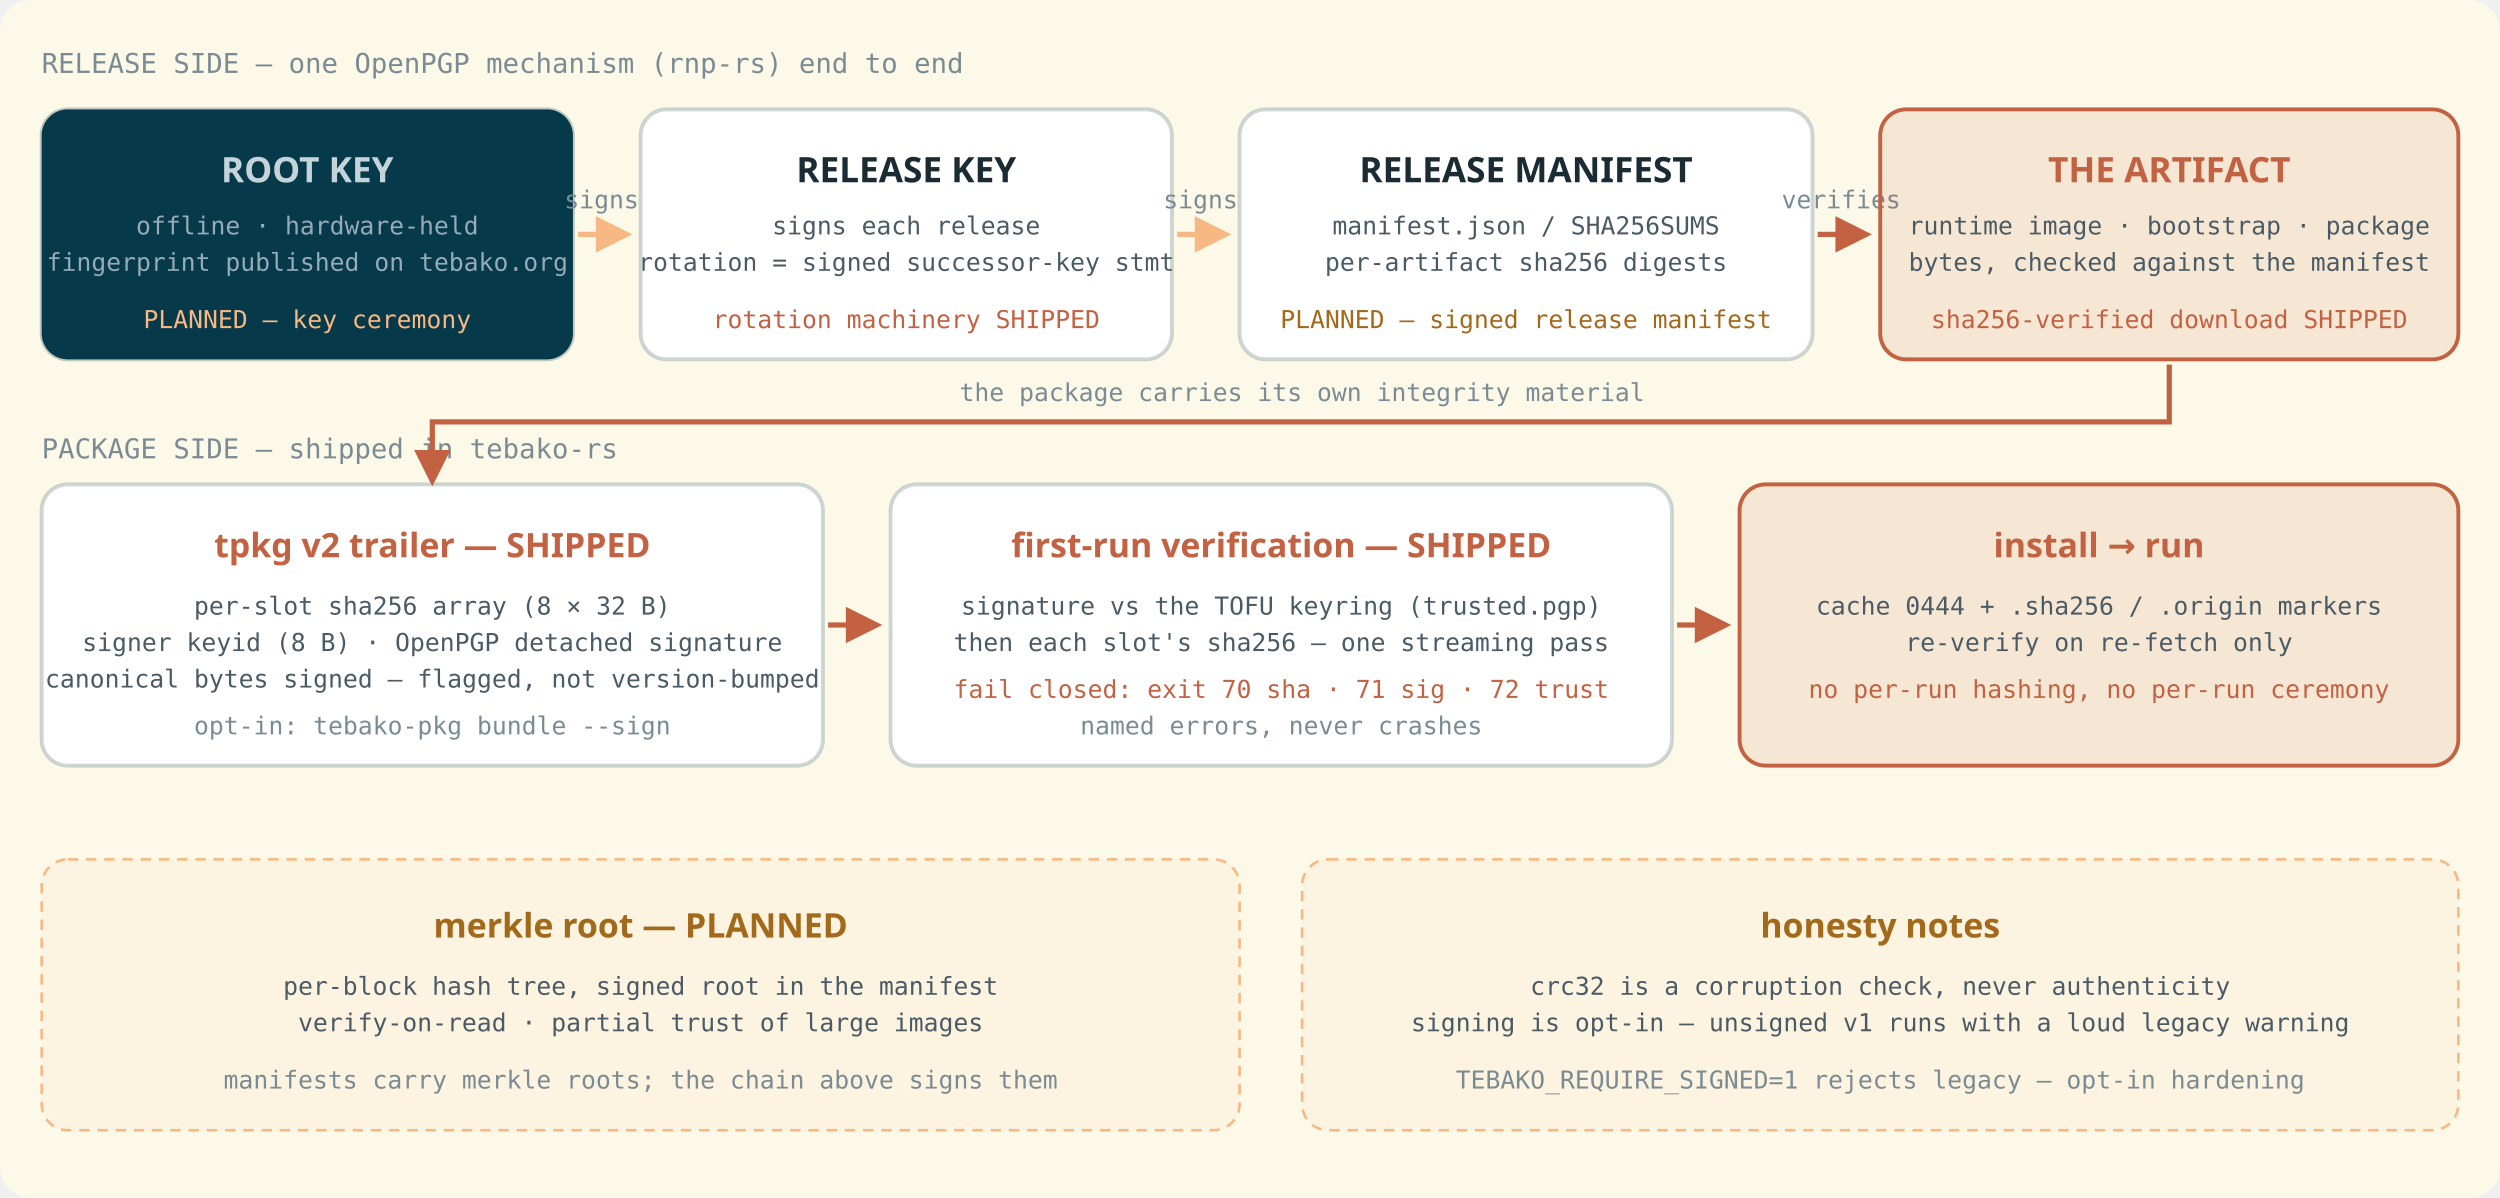
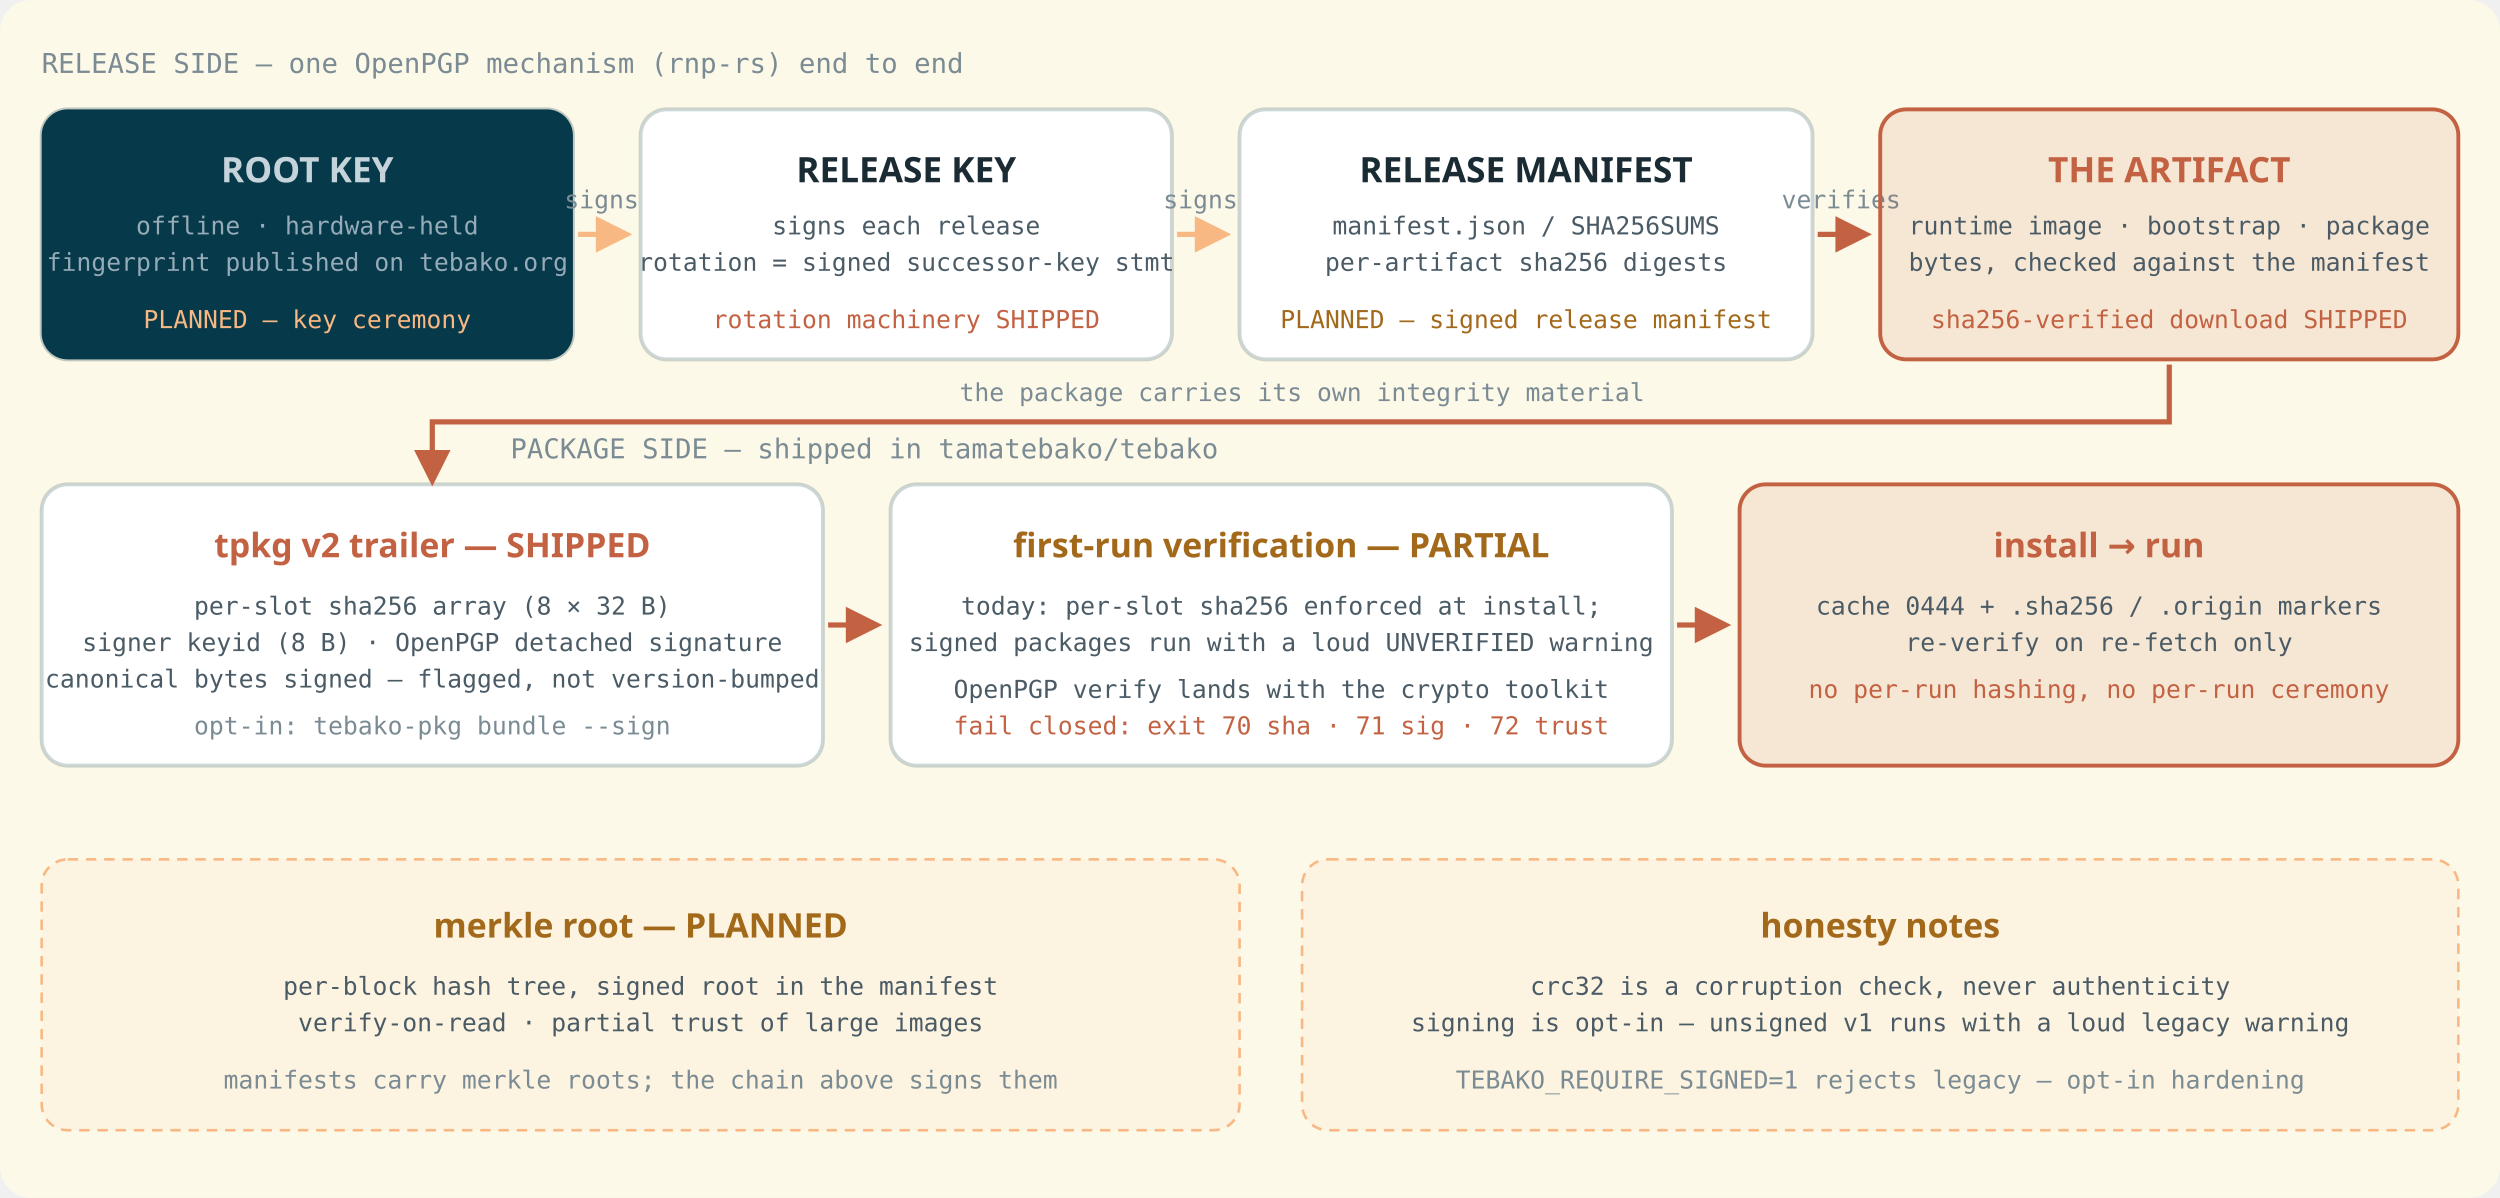
<svg xmlns="http://www.w3.org/2000/svg" viewBox="0 0 960 460" role="img" aria-labelledby="title desc">
  <style>
    .bg{fill:#fdf9e8}
    .card{fill:#ffffff;stroke:#06394a;stroke-opacity:.2;stroke-width:1.5}
    .inkbox{fill:#06394a;stroke:#06394a;stroke-opacity:.25;stroke-width:1.5}
    .acctint{fill:#c36242;fill-opacity:.12;stroke:#c36242;stroke-width:1.5}
    .golddash{fill:#f8b883;fill-opacity:.08;stroke:#f8b883;stroke-width:1;stroke-dasharray:4 3}
    .t1{fill:#1a2b34}
    .t2{fill:#4a5b66}
    .t3{fill:#7a8b94}
    .acc{fill:#c36242}
    .plan{fill:#a3691a}
    .mistpale{fill:#c5d3db}
    .mist{fill:#96abb8}
    .goldtext{fill:#f8b883}
    .arw{stroke:#c36242;stroke-width:2}
    .arwfill{fill:#c36242}
    .arwg{stroke:#f8b883;stroke-width:2}
    .arwgfill{fill:#f8b883}
    .fd{font-family:ui-sans-serif,system-ui,sans-serif;font-weight:600}
    .fm{font-family:ui-monospace,SFMono-Regular,Menlo,Consolas,monospace}
    .fs{font-family:ui-sans-serif,system-ui,sans-serif}
    @media (prefers-color-scheme: dark){
      .bg{fill:#062a38}
      .card{fill:#0a3548;stroke:#f5edd0;stroke-opacity:.2}
      .acctint{fill:#f8b883;fill-opacity:.14;stroke:#f8b883}
      .t1{fill:#e8dfc6}
      .t2{fill:#a8b8c0}
      .t3{fill:#6a8b9a}
      .acc{fill:#f8b883}
      .plan{fill:#f8b883}
      .arw{stroke:#f8b883}
      .arwfill{fill:#f8b883}
    }
  </style>
  <defs>
    <marker id="arw" viewBox="0 0 10 10" refX="8" refY="5" markerWidth="7" markerHeight="7" orient="auto-start-reverse">
      <path d="M0 0 L10 5 L0 10 Z" class="arwfill" />
    </marker>
    <marker id="arwg" viewBox="0 0 10 10" refX="8" refY="5" markerWidth="7" markerHeight="7" orient="auto-start-reverse">
      <path d="M0 0 L10 5 L0 10 Z" class="arwgfill" />
    </marker>
  </defs>
  <rect class="bg" width="960" height="460" rx="12" />
  <text x="16" y="28" class="fm t3" font-size="10.5">RELEASE SIDE — one OpenPGP mechanism (rnp-rs) end to end</text>
  <g transform="translate(16, 42)">
    <rect class="inkbox" width="204" height="96" rx="10" />
    <text x="102" y="28" text-anchor="middle" class="fd mistpale" font-size="13.5">ROOT KEY</text>
    <text x="102" y="48" text-anchor="middle" class="fm mist" font-size="9.5">offline · hardware-held</text>
    <text x="102" y="62" text-anchor="middle" class="fm mist" font-size="9.5">fingerprint published on tebako.org</text>
    <text x="102" y="84" text-anchor="middle" class="fm goldtext" font-size="9.5">PLANNED — key ceremony</text>
  </g>
  <line x1="222" y1="90" x2="240" y2="90" class="arwg" marker-end="url(#arwg)" />
  <text x="231" y="80" text-anchor="middle" class="fm t3" font-size="9.5">signs</text>
  <g transform="translate(246, 42)">
    <rect class="card" width="204" height="96" rx="10" />
    <text x="102" y="28" text-anchor="middle" class="fd t1" font-size="13.5">RELEASE KEY</text>
    <text x="102" y="48" text-anchor="middle" class="fm t2" font-size="9.5">signs each release</text>
    <text x="102" y="62" text-anchor="middle" class="fm t2" font-size="9.5">rotation = signed successor-key stmt</text>
    <text x="102" y="84" text-anchor="middle" class="fm acc" font-size="9.5">rotation machinery SHIPPED</text>
  </g>
  <line x1="452" y1="90" x2="470" y2="90" class="arwg" marker-end="url(#arwg)" />
  <text x="461" y="80" text-anchor="middle" class="fm t3" font-size="9.5">signs</text>
  <g transform="translate(476, 42)">
    <rect class="card" width="220" height="96" rx="10" />
    <text x="110" y="28" text-anchor="middle" class="fd t1" font-size="13.5">RELEASE MANIFEST</text>
    <text x="110" y="48" text-anchor="middle" class="fm t2" font-size="9.5">manifest.json / SHA256SUMS</text>
    <text x="110" y="62" text-anchor="middle" class="fm t2" font-size="9.5">per-artifact sha256 digests</text>
    <text x="110" y="84" text-anchor="middle" class="fm plan" font-size="9.5">PLANNED — signed release manifest</text>
  </g>
  <line x1="698" y1="90" x2="716" y2="90" class="arw" marker-end="url(#arw)" />
  <text x="707" y="80" text-anchor="middle" class="fm t3" font-size="9.5">verifies</text>
  <g transform="translate(722, 42)">
    <rect class="acctint" width="222" height="96" rx="10" />
    <text x="111" y="28" text-anchor="middle" class="fd acc" font-size="13.5">THE ARTIFACT</text>
    <text x="111" y="48" text-anchor="middle" class="fm t2" font-size="9.5">runtime image · bootstrap · package</text>
    <text x="111" y="62" text-anchor="middle" class="fm t2" font-size="9.5">bytes, checked against the manifest</text>
    <text x="111" y="84" text-anchor="middle" class="fm acc" font-size="9.5">sha256-verified download SHIPPED</text>
  </g>
-   <text x="16" y="176" class="fm t3" font-size="10.5">PACKAGE SIDE — shipped in tebako-rs</text>
+   <text x="196" y="176" class="fm t3" font-size="10.5">PACKAGE SIDE — shipped in tamatebako/tebako</text>
  <g transform="translate(16, 186)">
    <rect class="card" width="300" height="108" rx="10" />
    <text x="150" y="28" text-anchor="middle" class="fd acc" font-size="13">tpkg v2 trailer — SHIPPED</text>
    <text x="150" y="50" text-anchor="middle" class="fm t2" font-size="9.5">per-slot sha256 array (8 × 32 B)</text>
    <text x="150" y="64" text-anchor="middle" class="fm t2" font-size="9.5">signer keyid (8 B) · OpenPGP detached signature</text>
    <text x="150" y="78" text-anchor="middle" class="fm t2" font-size="9.5">canonical bytes signed — flagged, not version-bumped</text>
    <text x="150" y="96" text-anchor="middle" class="fm t3" font-size="9.5">opt-in: tebako-pkg bundle --sign</text>
  </g>
  <line x1="318" y1="240" x2="336" y2="240" class="arw" marker-end="url(#arw)" />
  <g transform="translate(342, 186)">
    <rect class="card" width="300" height="108" rx="10" />
-     <text x="150" y="28" text-anchor="middle" class="fd acc" font-size="13">first-run verification — SHIPPED</text>
-     <text x="150" y="50" text-anchor="middle" class="fm t2" font-size="9.5">signature vs the TOFU keyring (trusted.pgp)</text>
-     <text x="150" y="64" text-anchor="middle" class="fm t2" font-size="9.5">then each slot's sha256 — one streaming pass</text>
-     <text x="150" y="82" text-anchor="middle" class="fm acc" font-size="9.5">fail closed: exit 70 sha · 71 sig · 72 trust</text>
-     <text x="150" y="96" text-anchor="middle" class="fm t3" font-size="9.5">named errors, never crashes</text>
+     <text x="150" y="28" text-anchor="middle" class="fd plan" font-size="13">first-run verification — PARTIAL</text>
+     <text x="150" y="50" text-anchor="middle" class="fm t2" font-size="9.5">today: per-slot sha256 enforced at install;</text>
+     <text x="150" y="64" text-anchor="middle" class="fm t2" font-size="9.5">signed packages run with a loud UNVERIFIED warning</text>
+     <text x="150" y="82" text-anchor="middle" class="fm t2" font-size="9.5">OpenPGP verify lands with the crypto toolkit</text>
+     <text x="150" y="96" text-anchor="middle" class="fm acc" font-size="9.5">fail closed: exit 70 sha · 71 sig · 72 trust</text>
  </g>
  <line x1="644" y1="240" x2="662" y2="240" class="arw" marker-end="url(#arw)" />
  <g transform="translate(668, 186)">
    <rect class="acctint" width="276" height="108" rx="10" />
    <text x="138" y="28" text-anchor="middle" class="fd acc" font-size="13">install → run</text>
    <text x="138" y="50" text-anchor="middle" class="fm t2" font-size="9.5">cache 0444 + .sha256 / .origin markers</text>
    <text x="138" y="64" text-anchor="middle" class="fm t2" font-size="9.5">re-verify on re-fetch only</text>
    <text x="138" y="82" text-anchor="middle" class="fm acc" font-size="9.5">no per-run hashing, no per-run ceremony</text>
  </g>
  <path d="M833 140 L833 162 L166 162 L166 184" fill="none" class="arw" marker-end="url(#arw)" />
  <text x="500" y="154" text-anchor="middle" class="fm t3" font-size="9.5">the package carries its own integrity material</text>
  <g transform="translate(16, 330)">
    <rect class="golddash" width="460" height="104" rx="10" />
    <text x="230" y="30" text-anchor="middle" class="fd plan" font-size="13">merkle root — PLANNED</text>
    <text x="230" y="52" text-anchor="middle" class="fm t2" font-size="9.5">per-block hash tree, signed root in the manifest</text>
    <text x="230" y="66" text-anchor="middle" class="fm t2" font-size="9.5">verify-on-read · partial trust of large images</text>
    <text x="230" y="88" text-anchor="middle" class="fm t3" font-size="9.5">manifests carry merkle roots; the chain above signs them</text>
  </g>
  <g transform="translate(500, 330)">
    <rect class="golddash" width="444" height="104" rx="10" />
    <text x="222" y="30" text-anchor="middle" class="fd plan" font-size="13">honesty notes</text>
    <text x="222" y="52" text-anchor="middle" class="fm t2" font-size="9.5">crc32 is a corruption check, never authenticity</text>
    <text x="222" y="66" text-anchor="middle" class="fm t2" font-size="9.5">signing is opt-in — unsigned v1 runs with a loud legacy warning</text>
    <text x="222" y="88" text-anchor="middle" class="fm t3" font-size="9.5">TEBAKO_REQUIRE_SIGNED=1 rejects legacy — opt-in hardening</text>
  </g>
</svg>
